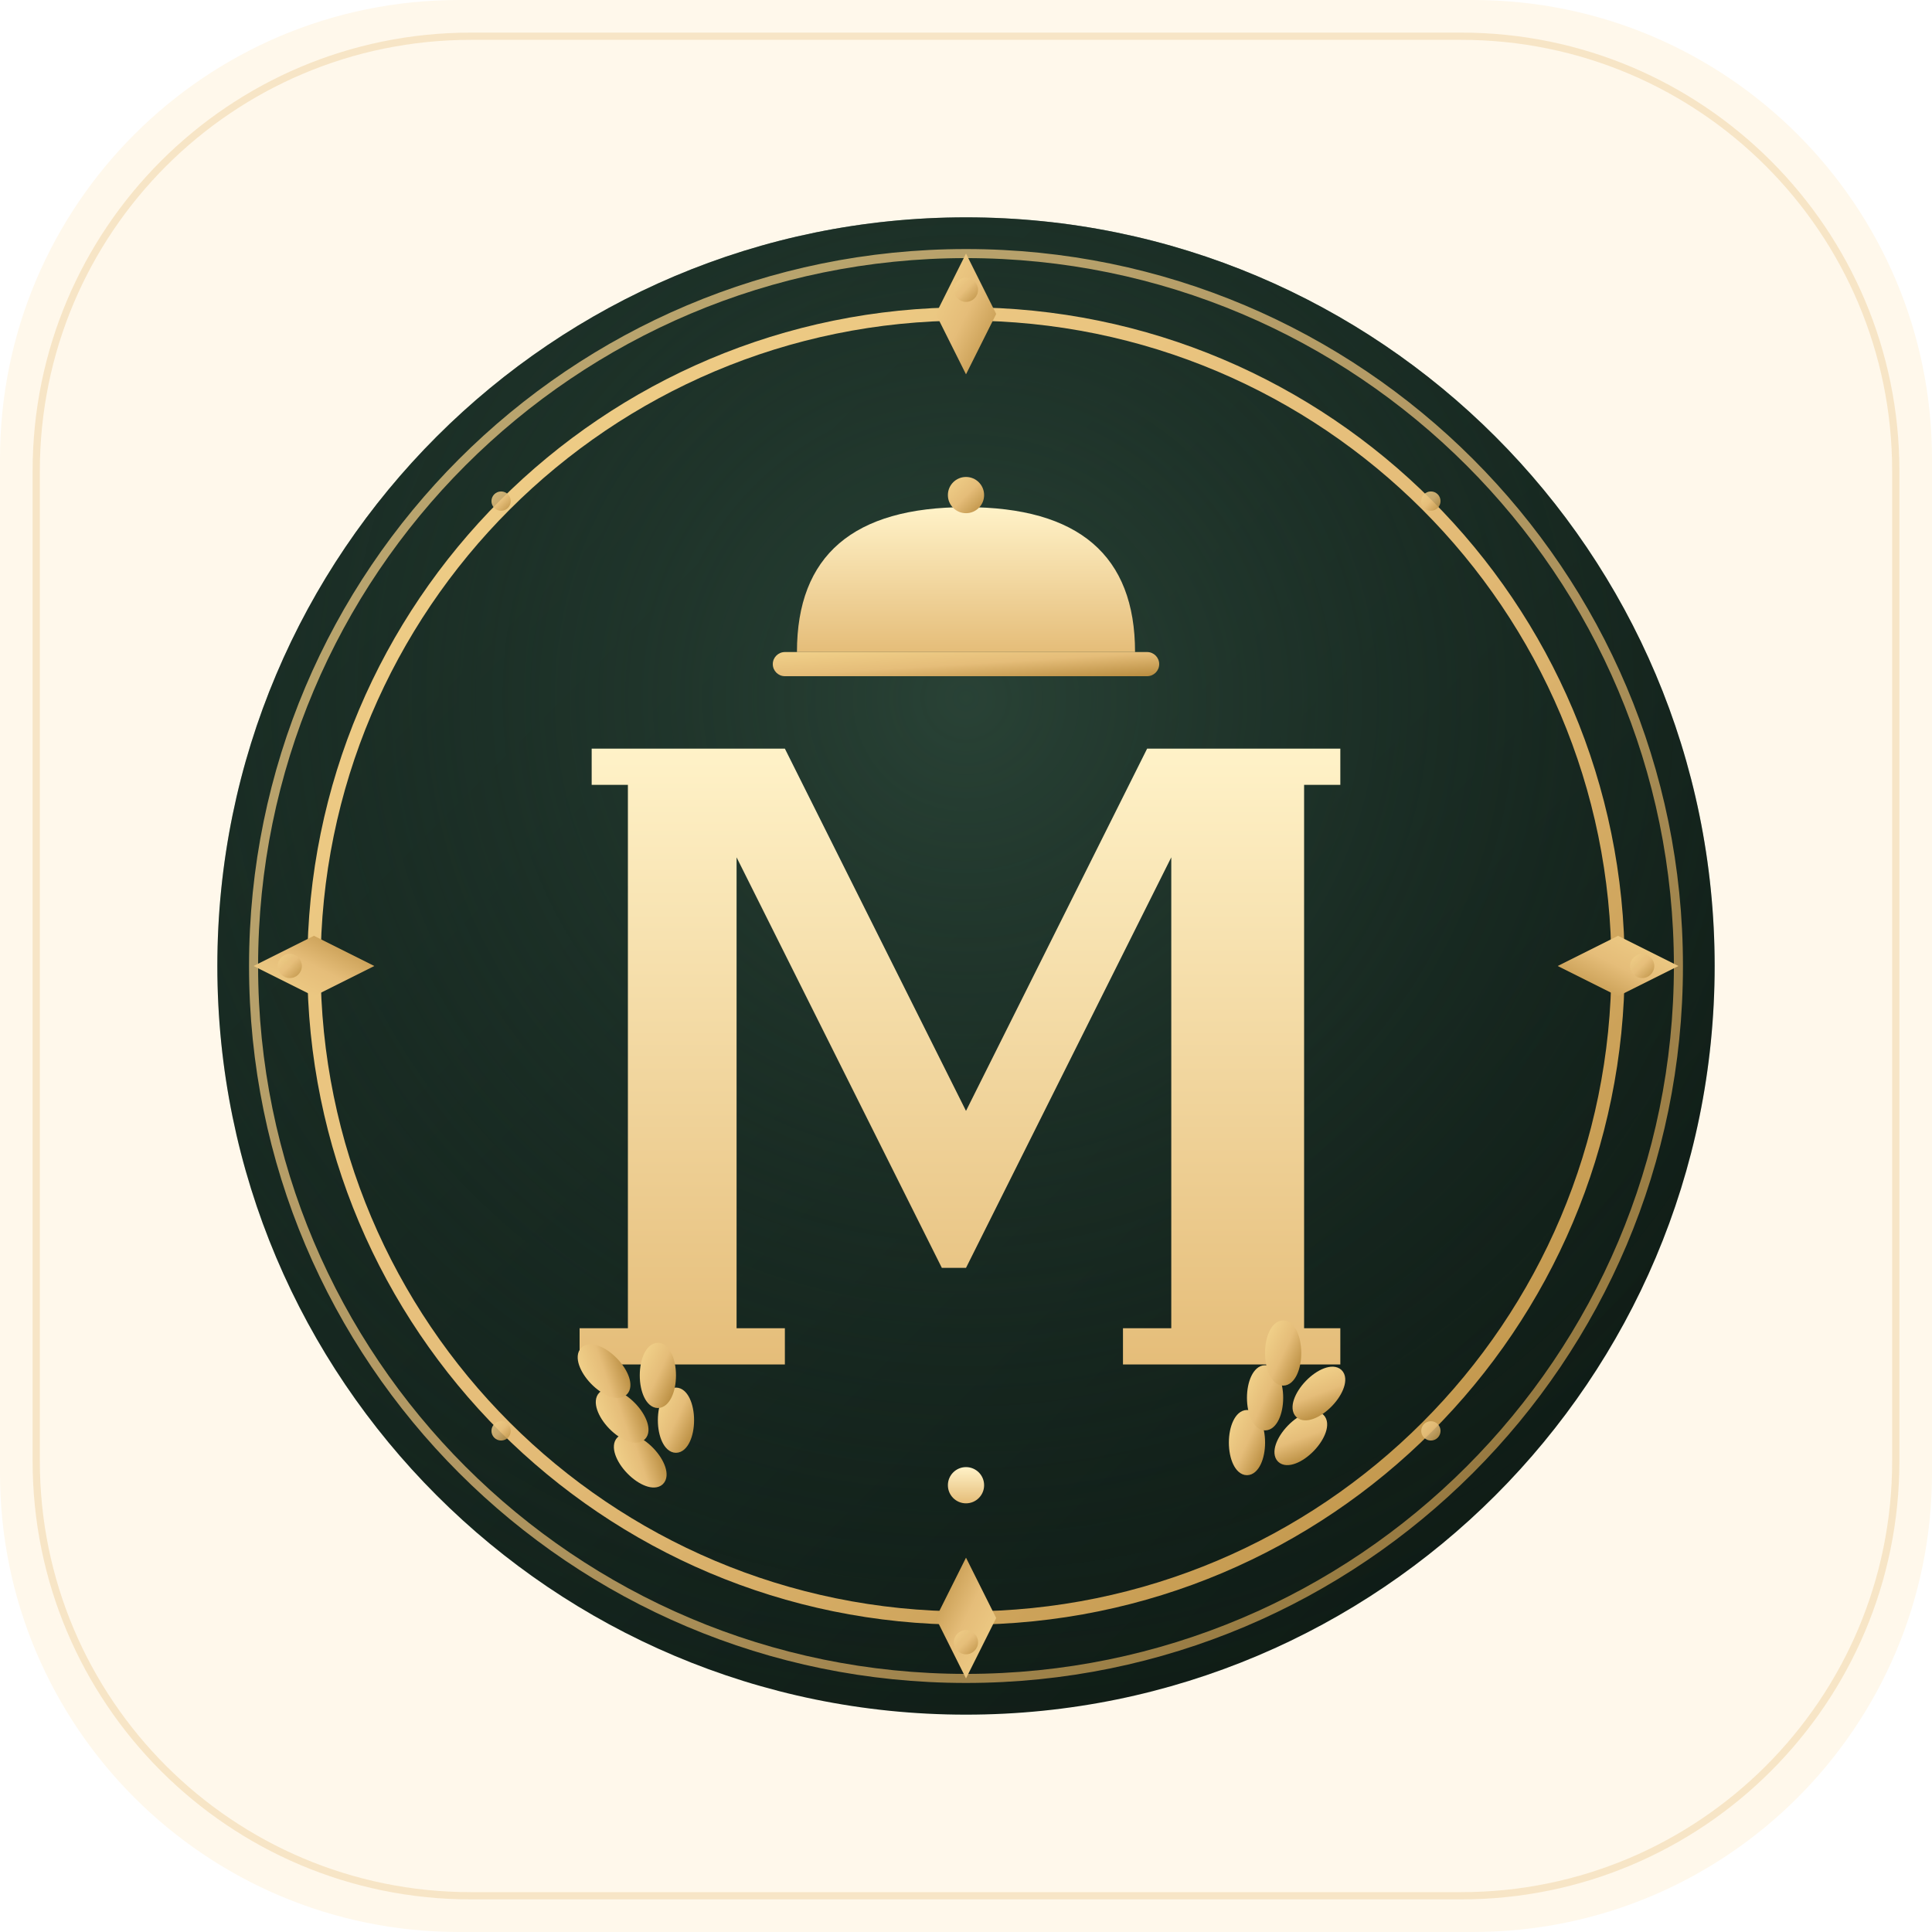
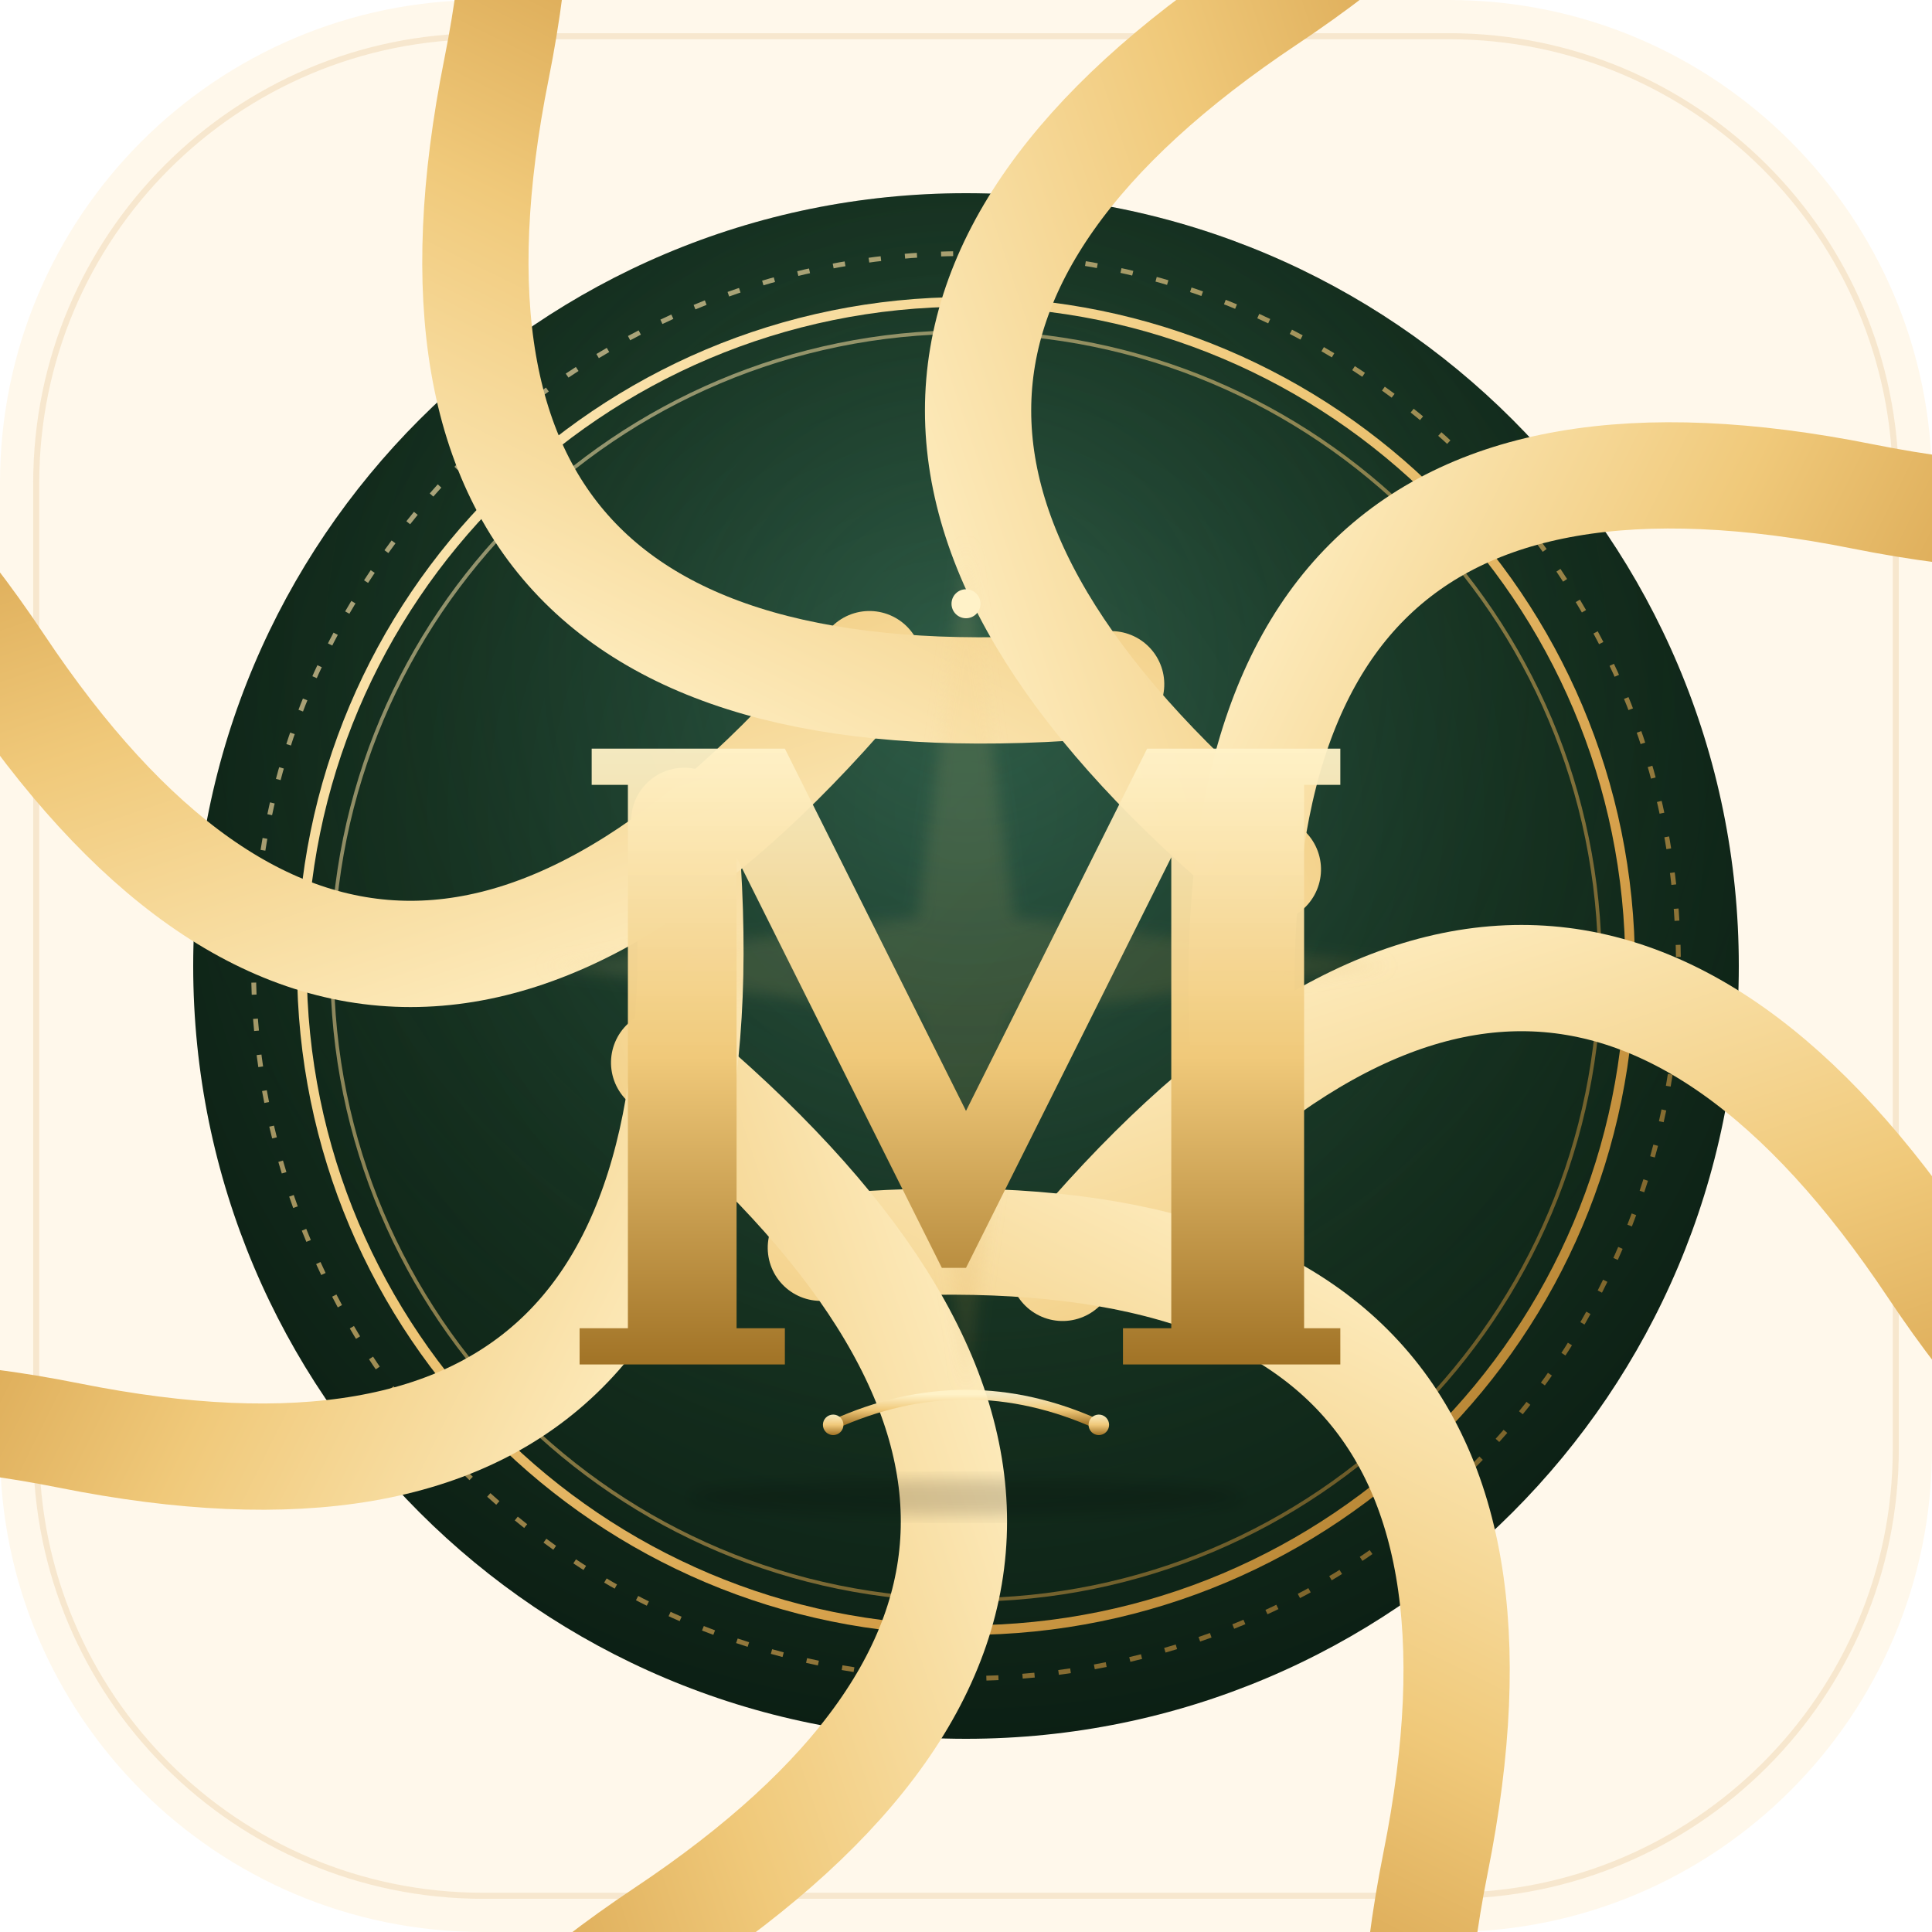
<svg xmlns="http://www.w3.org/2000/svg" width="320" height="320" viewBox="0 0 320 320" role="img" aria-labelledby="logoTitle logoDesc">
  <defs>
-     <linearGradient id="bgGrad" x1="0" y1="0" x2="1" y2="1">
-       <stop offset="0%" stop-color="#1c3128" />
-       <stop offset="55%" stop-color="#14241d" />
-       <stop offset="100%" stop-color="#0d1812" />
+     <radialGradient id="emerald" cx="50%" cy="40%" r="65%">
+       <stop offset="0%" stop-color="#234b3a" />
+       <stop offset="55%" stop-color="#15301f" />
+       <stop offset="100%" stop-color="#0a1c12" />
+     </radialGradient>
+     <linearGradient id="gold" x1="0" y1="0" x2="1" y2="1">
+       <stop offset="0%" stop-color="#fff0c6" />
+       <stop offset="40%" stop-color="#f0c97a" />
+       <stop offset="70%" stop-color="#d5a04a" />
+       <stop offset="100%" stop-color="#a17326" />
    </linearGradient>
-     <linearGradient id="goldGrad" x1="0" y1="0" x2="1" y2="1">
-       <stop offset="0%" stop-color="#f1d18a" />
-       <stop offset="50%" stop-color="#e5bd79" />
-       <stop offset="100%" stop-color="#b88c3f" />
+     <linearGradient id="goldShimmer" x1="0" y1="0" x2="0" y2="1">
+       <stop offset="0%" stop-color="#fff2c8" stop-opacity="0.95" />
+       <stop offset="50%" stop-color="#f0c97a" />
+       <stop offset="100%" stop-color="#a17326" />
    </linearGradient>
-     <linearGradient id="goldHighlight" x1="0" y1="0" x2="0" y2="1">
-       <stop offset="0%" stop-color="#fff2c8" />
-       <stop offset="100%" stop-color="#e5bd79" />
-     </linearGradient>
-     <radialGradient id="innerGlow" cx="0.5" cy="0.32" r="0.7">
-       <stop offset="0%" stop-color="#2b4538" stop-opacity="0.9" />
-       <stop offset="100%" stop-color="#14241d" stop-opacity="0" />
+     <radialGradient id="innerGlow" cx="50%" cy="30%" r="55%">
+       <stop offset="0%" stop-color="#4a8769" stop-opacity="0.35" />
+       <stop offset="100%" stop-color="#0a1c12" stop-opacity="0" />
    </radialGradient>
+     <symbol id="leaflet" viewBox="-10 -4 20 8">
+       <path d="M-9 0 q5 -6 9 0 q4 6 9 0" fill="none" stroke="url(#gold)" stroke-width="1.1" stroke-linecap="round" />
+     </symbol>
+     <filter id="softShadow" x="-20%" y="-20%" width="140%" height="140%">
+       <feGaussianBlur stdDeviation="1.2" />
+     </filter>
+     <style>
+       .ring         { transform-origin: 160px 160px; animation: sm-spin 22s linear infinite; }
+       .ring-rev     { transform-origin: 160px 160px; animation: sm-spin-rev 36s linear infinite; }
+       .shimmer-fill { animation: sm-shimmer 6s ease-in-out infinite; }
+       .pulse-dot    { transform-origin: 160px 100px; animation: sm-pulse 3.2s ease-in-out infinite; }
+       .star         { transform-origin: 160px 160px; animation: sm-twinkle 4s ease-in-out infinite; }
+ 
+       @keyframes sm-spin     { to   { transform: rotate(360deg); } }
+       @keyframes sm-spin-rev { to   { transform: rotate(-360deg); } }
+       @keyframes sm-shimmer {
+         0%, 100% { opacity: 1; }
+         50%      { opacity: 0.78; }
+       }
+       @keyframes sm-pulse {
+         0%, 100% { transform: scale(1); opacity: 1; }
+         50%      { transform: scale(1.18); opacity: 0.72; }
+       }
+       @keyframes sm-twinkle {
+         0%, 100% { opacity: 0.6; }
+         50%      { opacity: 1; }
+       }
+ 
+       @media (prefers-reduced-motion: reduce) {
+         .ring, .ring-rev, .shimmer-fill, .pulse-dot, .star { animation: none !important; }
+       }
+     </style>
  </defs>
-   <rect width="320" height="320" rx="76" fill="#fff8eb" />
-   <rect x="6" y="6" width="308" height="308" rx="72" fill="none" stroke="#e5bd79" stroke-opacity="0.32" stroke-width="1.2" />
-   <circle cx="160" cy="160" r="124" fill="url(#bgGrad)" />
-   <circle cx="160" cy="160" r="124" fill="url(#innerGlow)" />
-   <circle cx="160" cy="160" r="118" fill="none" stroke="url(#goldGrad)" stroke-width="1.5" stroke-opacity="0.75" />
-   <g stroke="url(#goldGrad)" stroke-width="2.2" fill="none">
-     <circle cx="160" cy="160" r="108" />
+   <rect width="320" height="320" rx="80" fill="#fff8eb" />
+   <rect x="6" y="6" width="308" height="308" rx="74" fill="none" stroke="#d5a04a" stroke-opacity="0.18" />
+   <circle cx="160" cy="160" r="128" fill="url(#emerald)" />
+   <circle cx="160" cy="160" r="128" fill="url(#innerGlow)" />
+   <g class="ring-rev">
+     <circle cx="160" cy="160" r="118" fill="none" stroke="url(#gold)" stroke-width="0.8" stroke-dasharray="2 4" opacity="0.65" />
  </g>
-   <g fill="url(#goldGrad)">
+   <circle cx="160" cy="160" r="110" fill="none" stroke="url(#gold)" stroke-width="1.6" />
+   <circle cx="160" cy="160" r="105" fill="none" stroke="url(#gold)" stroke-width="0.6" opacity="0.55" />
+   <g class="ring">
    <g>
-       <polygon points="160,42 165,52 160,62 155,52" transform="translate(0,0)" />
-       <polygon points="160,42 165,52 160,62 155,52" transform="rotate(90 160 160)" />
-       <polygon points="160,42 165,52 160,62 155,52" transform="rotate(180 160 160)" />
-       <polygon points="160,42 165,52 160,62 155,52" transform="rotate(270 160 160)" />
-     </g>
-     <g opacity="0.85">
-       <circle r="2" cx="160" cy="48" />
-       <circle r="2" cx="160" cy="272" />
-       <circle r="2" cx="48" cy="160" />
-       <circle r="2" cx="272" cy="160" />
-       <circle r="1.6" cx="237" cy="83" />
-       <circle r="1.6" cx="83" cy="83" />
-       <circle r="1.6" cx="237" cy="237" />
-       <circle r="1.6" cx="83" cy="237" />
+       <g transform="translate(160 50)">
+         <use href="#leaflet" />
+       </g>
+       <g transform="rotate(45  160 160) translate(160 50)">
+         <use href="#leaflet" />
+       </g>
+       <g transform="rotate(90  160 160) translate(160 50)">
+         <use href="#leaflet" />
+       </g>
+       <g transform="rotate(135 160 160) translate(160 50)">
+         <use href="#leaflet" />
+       </g>
+       <g transform="rotate(180 160 160) translate(160 50)">
+         <use href="#leaflet" />
+       </g>
+       <g transform="rotate(225 160 160) translate(160 50)">
+         <use href="#leaflet" />
+       </g>
+       <g transform="rotate(270 160 160) translate(160 50)">
+         <use href="#leaflet" />
+       </g>
+       <g transform="rotate(315 160 160) translate(160 50)">
+         <use href="#leaflet" />
+       </g>
    </g>
  </g>
-   <g transform="translate(160 100)">
-     <path d="M-28 8 Q-28 -16 0 -16 Q28 -16 28 8 Z" fill="url(#goldHighlight)" />
-     <rect x="-32" y="8" width="64" height="4" rx="2" fill="url(#goldGrad)" />
-     <circle cx="0" cy="-18" r="3" fill="url(#goldGrad)" />
+   <g class="star" opacity="0.5">
+     <path d="M160 90 L168 152 L230 160 L168 168 L160 230 L152 168 L90 160 L152 152 Z" fill="url(#gold)" filter="url(#softShadow)" opacity="0.25" />
  </g>
-   <g fill="url(#goldHighlight)">
-     <path d="       M104 220       L104 130       L98 130 L98 124       L130 124       L160 184       L190 124       L222 124 L222 130 L216 130       L216 220 L222 220 L222 226 L186 226 L186 220 L194 220       L194 142       L160 210       L156 210       L122 142       L122 220       L130 220       L130 226 L96 226 L96 220 Z     " />
+   <circle class="pulse-dot" cx="160" cy="100" r="2.4" fill="#fff2c8" />
+   <g class="shimmer-fill">
+     <path fill="url(#goldShimmer)" d="       M104 220       L104 130       L98 130 L98 124       L130 124       L160 184       L190 124       L222 124 L222 130 L216 130       L216 220 L222 220 L222 226 L186 226 L186 220 L194 220       L194 142       L160 210       L156 210       L122 142       L122 220       L130 220       L130 226 L96 226 L96 220 Z" />
+     <path d="M138 236 q22 -10 44 0" fill="none" stroke="url(#goldShimmer)" stroke-width="1.6" stroke-linecap="round" />
+     <circle cx="138" cy="236" r="1.7" fill="url(#goldShimmer)" />
+     <circle cx="182" cy="236" r="1.7" fill="url(#goldShimmer)" />
  </g>
-   <g stroke="url(#goldGrad)" stroke-width="1.6" stroke-linecap="round" fill="url(#goldGrad)">
-     <g transform="translate(112 246) rotate(-22)">
-       <line x1="0" y1="0" x2="0" y2="-28" />
-       <ellipse cx="-4" cy="-6" rx="2.2" ry="4.6" transform="rotate(-22 -4 -6)" />
-       <ellipse cx="4" cy="-10" rx="2.2" ry="4.6" transform="rotate(22 4 -10)" />
-       <ellipse cx="-4" cy="-14" rx="2.2" ry="4.6" transform="rotate(-22 -4 -14)" />
-       <ellipse cx="4" cy="-18" rx="2.2" ry="4.6" transform="rotate(22 4 -18)" />
-       <ellipse cx="-4" cy="-22" rx="2.2" ry="4.6" transform="rotate(-22 -4 -22)" />
-     </g>
-     <g transform="translate(208 246) rotate(22)">
-       <line x1="0" y1="0" x2="0" y2="-28" />
-       <ellipse cx="-4" cy="-6" rx="2.2" ry="4.6" transform="rotate(-22 -4 -6)" />
-       <ellipse cx="4" cy="-10" rx="2.2" ry="4.6" transform="rotate(22 4 -10)" />
-       <ellipse cx="-4" cy="-14" rx="2.2" ry="4.6" transform="rotate(-22 -4 -14)" />
-       <ellipse cx="4" cy="-18" rx="2.2" ry="4.6" transform="rotate(22 4 -18)" />
-       <ellipse cx="-4" cy="-22" rx="2.2" ry="4.6" transform="rotate(-22 -4 -22)" />
-     </g>
-     <circle cx="160" cy="246" r="3" fill="url(#goldHighlight)" stroke="none" />
-   </g>
+   <ellipse cx="160" cy="248" rx="46" ry="3" fill="#000" opacity="0.16" filter="url(#softShadow)" />
</svg>
